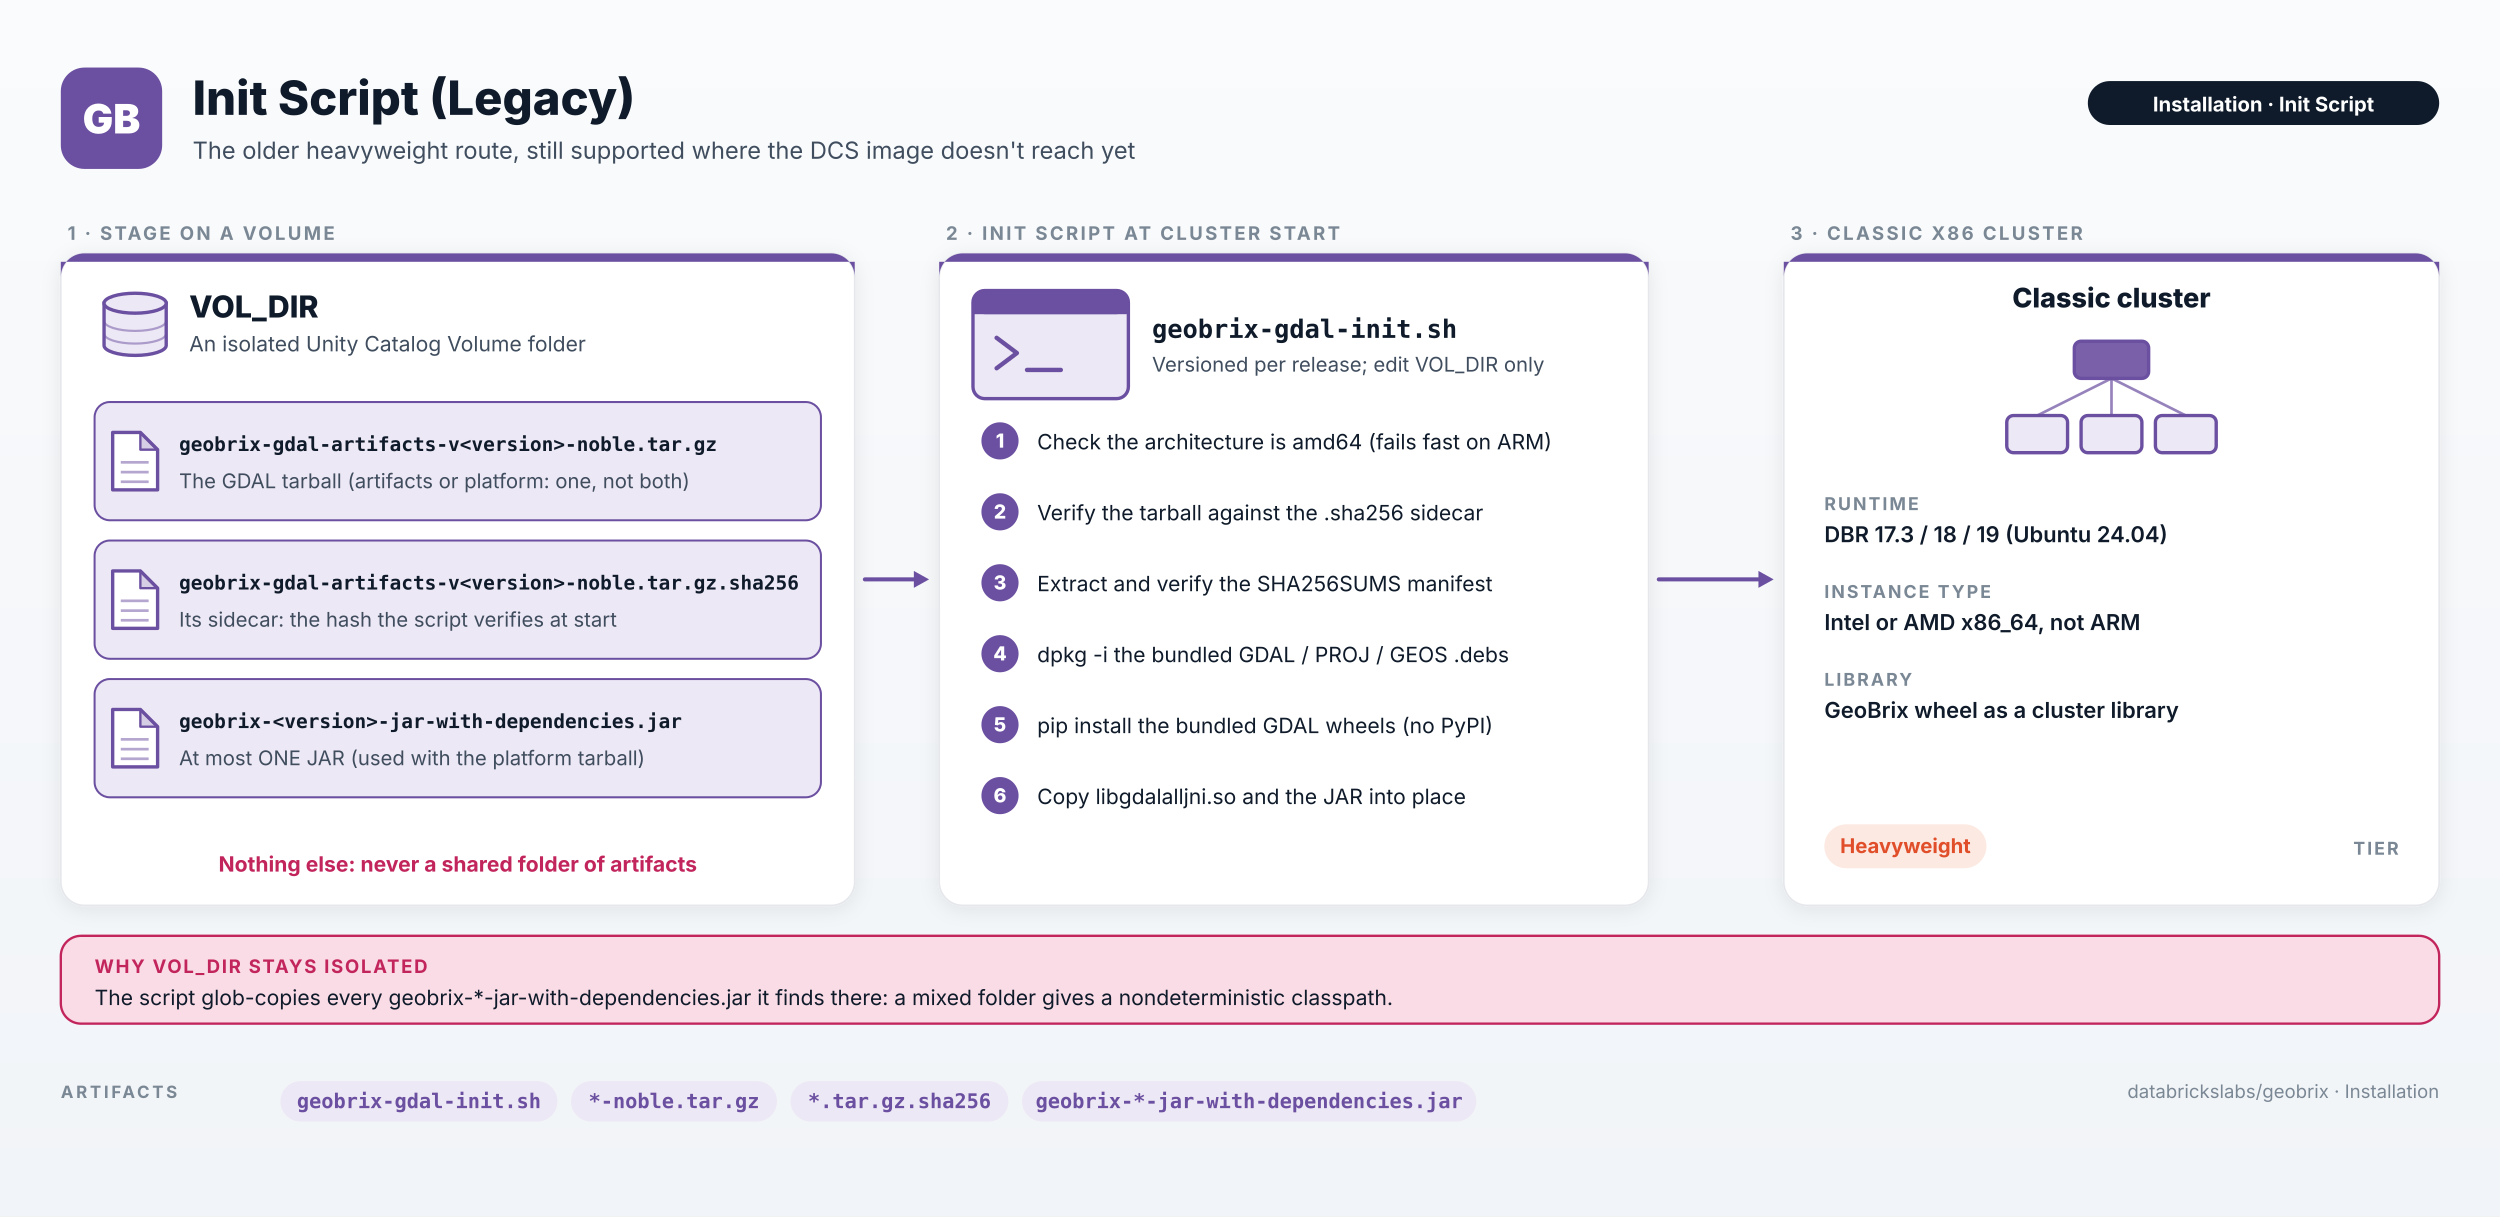
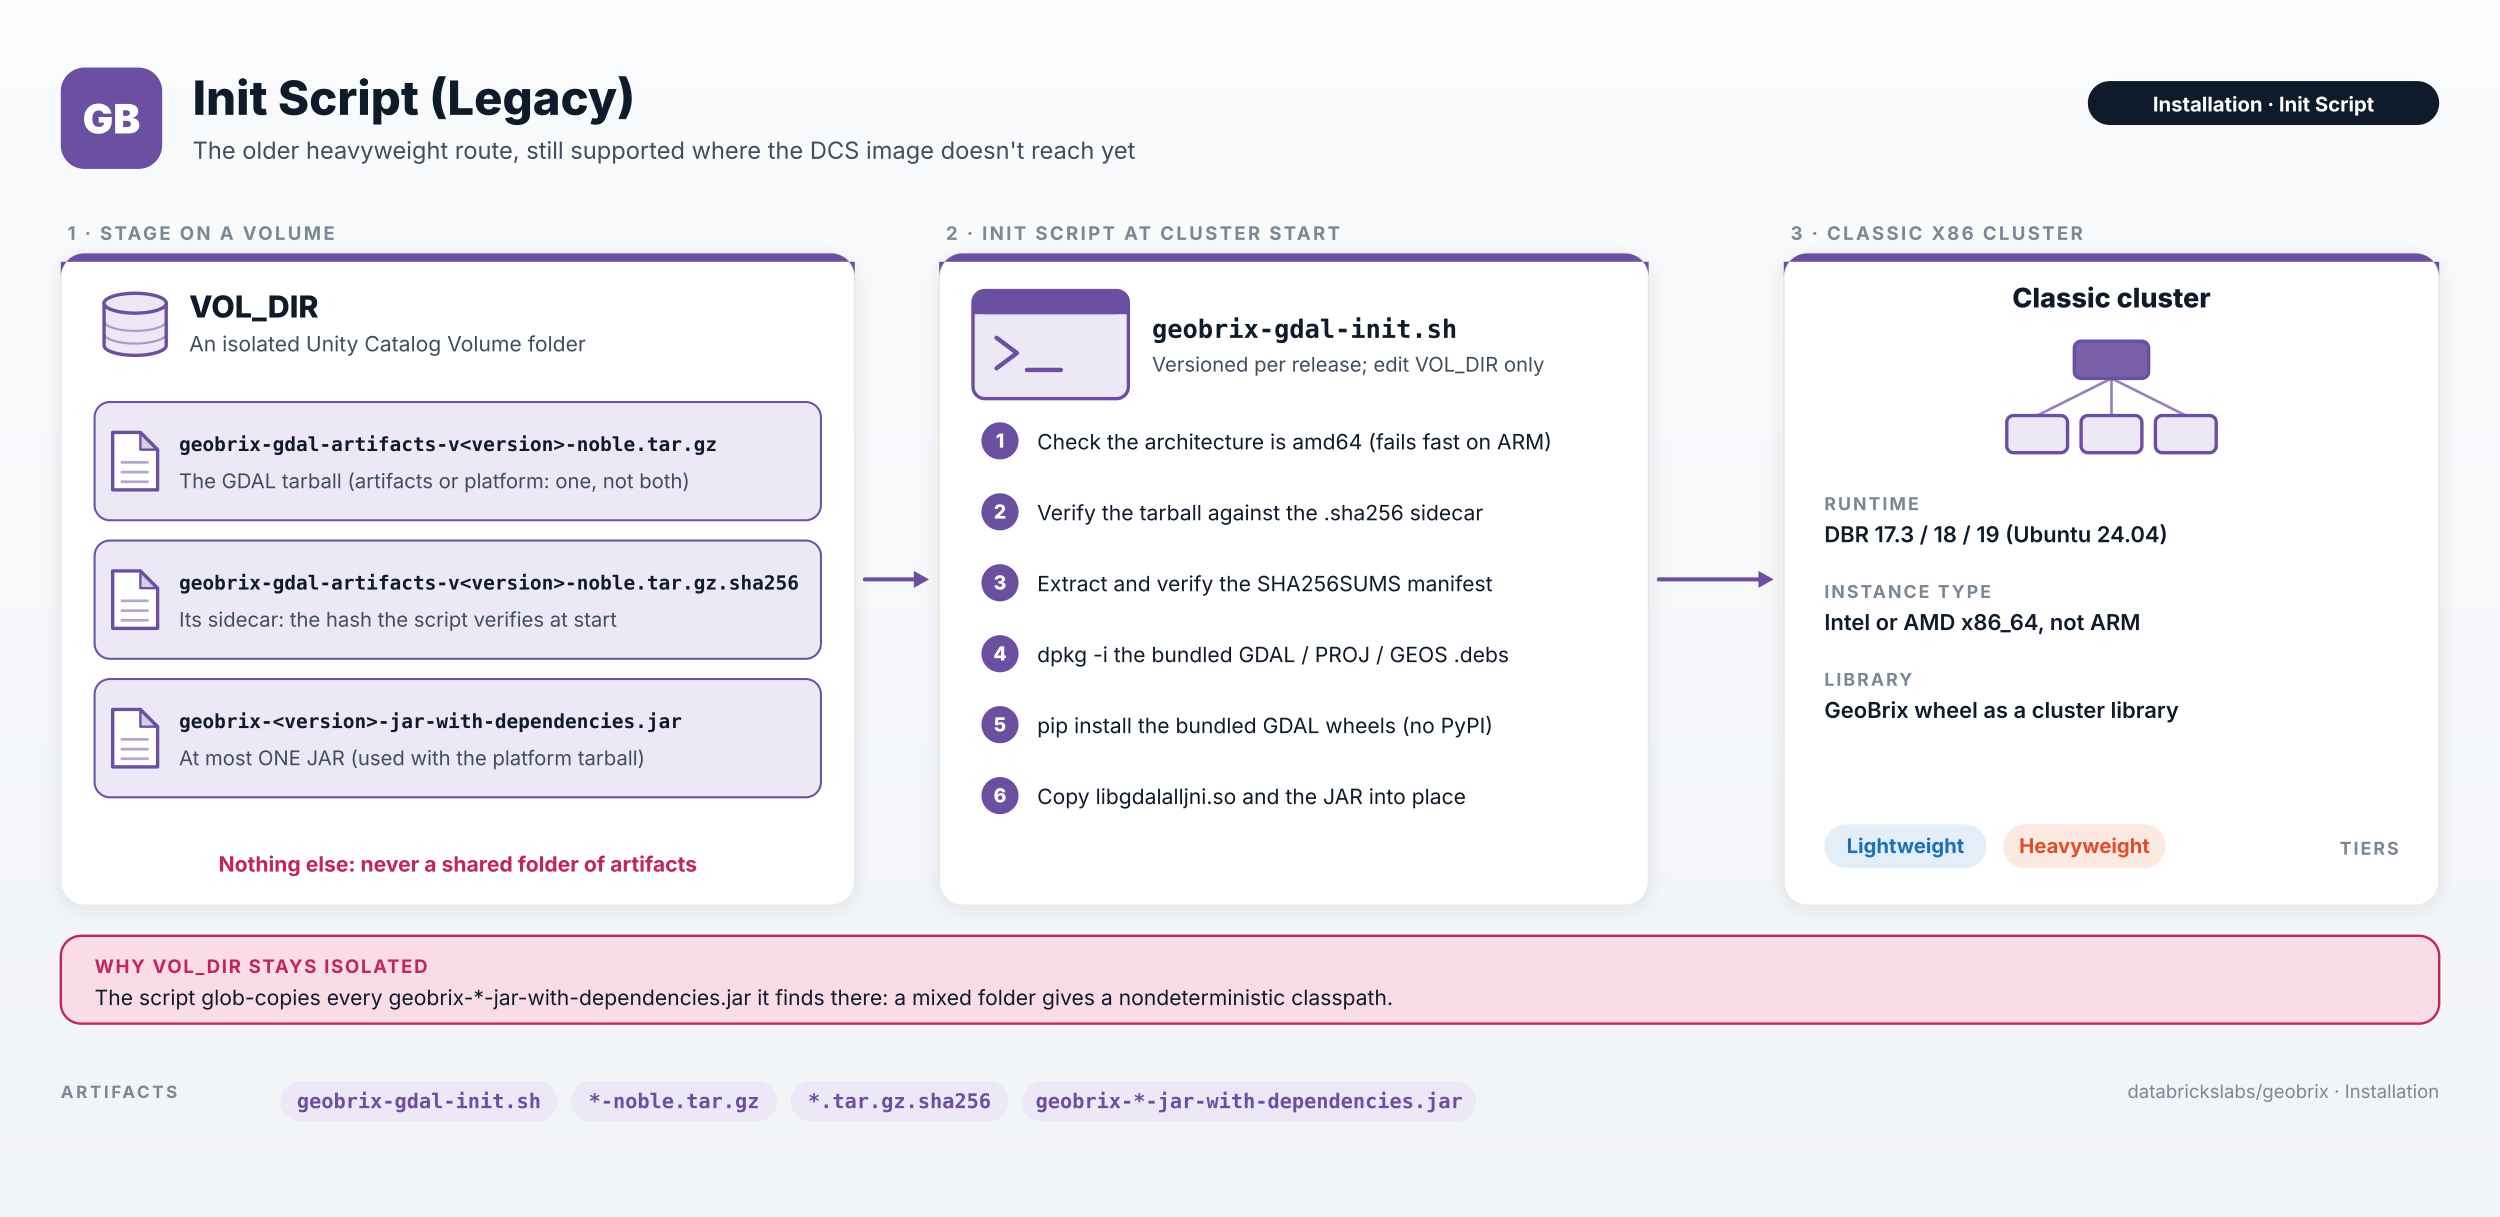
<svg xmlns="http://www.w3.org/2000/svg" viewBox="0 0 1480 720" width="1480" height="720" style="font-family: Inter, -apple-system, system-ui, sans-serif;">
  <defs>
    <filter id="card-shadow" x="-5%" y="-5%" width="110%" height="115%">
      <feDropShadow dx="0" dy="2" stdDeviation="6" flood-color="#0F1B2A" flood-opacity="0.08" />
    </filter>
    <linearGradient id="bg" x1="0" y1="0" x2="0" y2="1">
      <stop offset="0" stop-color="#FAFBFC" />
      <stop offset="1" stop-color="#F1F4F8" />
    </linearGradient>
  </defs>
  <rect x="0" y="0" width="1480" height="720" fill="url(#bg)" />
  <rect x="36" y="40" rx="14" ry="14" width="60" height="60" fill="#6B4FA0" />
  <text x="66.0" y="79.0" text-anchor="middle" font-family="Inter, -apple-system, system-ui, sans-serif" font-size="24" font-weight="900" fill="#FFFFFF">GB</text>
  <text x="114" y="68" font-family="Inter, -apple-system, system-ui, sans-serif" font-size="28" font-weight="800" fill="#0F1B2A" text-anchor="start">Init Script (Legacy)</text>
  <text x="114" y="94" font-family="Inter, -apple-system, system-ui, sans-serif" font-size="14" font-weight="400" fill="#3F4D5E" text-anchor="start">The older heavyweight route, still supported where the DCS image doesn't reach yet</text>
  <rect x="1236" y="48" rx="13" ry="13" width="208" height="26" fill="#0F1B2A" />
  <text x="1340.0" y="66" text-anchor="middle" font-family="Inter, -apple-system, system-ui, sans-serif" font-size="12" font-weight="700" fill="#FFFFFF">Installation  ·  Init Script</text>
  <text x="40" y="142" font-family="Inter, -apple-system, system-ui, sans-serif" font-size="11" font-weight="700" fill="#7A8794" text-anchor="start" letter-spacing="1.4">1 · STAGE ON A VOLUME</text>
  <rect x="36" y="150" rx="14" ry="14" width="470" height="386" fill="#FFFFFF" stroke="#E5E7EB" stroke-width="1" filter="url(#card-shadow)" />
  <path d="M 36 164 A 14 14 0 0 1 50 150 H 492 A 14 14 0 0 1 506 164 V 155 H 36 Z" fill="#6B4FA0" />
  <path d="M 61.6 179.5 V 204.5 A 18.4 5.9 0 0 0 98.4 204.5 V 179.5 Z" fill="#EDE8F5" stroke="#6B4FA0" stroke-width="2" />
  <ellipse cx="80.0" cy="179.5" rx="18.4" ry="5.9" fill="#EDE8F5" stroke="#6B4FA0" stroke-width="2" />
  <path d="M 61.6 190.0 A 18.4 5.9 0 0 0 98.4 190.0" fill="none" stroke="#6B4FA0" stroke-width="1.3" stroke-opacity="0.5" />
  <path d="M 61.6 197.5 A 18.4 5.9 0 0 0 98.4 197.5" fill="none" stroke="#6B4FA0" stroke-width="1.3" stroke-opacity="0.5" />
  <text x="112" y="188" font-family="Inter, -apple-system, system-ui, sans-serif" font-size="18" font-weight="800" fill="#0F1B2A" text-anchor="start">VOL_DIR</text>
  <text x="112" y="208" font-family="Inter, -apple-system, system-ui, sans-serif" font-size="12.5" font-weight="400" fill="#3F4D5E" text-anchor="start">An isolated Unity Catalog Volume folder</text>
  <rect x="56" y="238" rx="9" ry="9" width="430" height="70" fill="#EDE8F5" stroke="#6B4FA0" stroke-width="1.2" />
  <path d="M 66.7 256.0 H 83.1 L 93.3 266.2 V 290.0 H 66.7 Z" fill="#FFFFFF" stroke="#6B4FA0" stroke-width="2" stroke-linejoin="round" />
  <path d="M 83.1 256.0 V 266.2 H 93.3 Z" fill="#6B4FA0" fill-opacity="0.28" stroke="#6B4FA0" stroke-width="1.4" stroke-linejoin="round" />
  <line x1="71.5" y1="273.7" x2="88.0" y2="273.7" stroke="#6B4FA0" stroke-width="1.6" stroke-opacity="0.5" />
  <line x1="71.5" y1="279.5" x2="88.0" y2="279.5" stroke="#6B4FA0" stroke-width="1.6" stroke-opacity="0.5" />
  <line x1="71.5" y1="285.2" x2="88.0" y2="285.2" stroke="#6B4FA0" stroke-width="1.6" stroke-opacity="0.5" />
  <text x="106" y="267" font-family="ui-monospace, SFMono-Regular, Menlo, Consolas, monospace" font-size="11.5" font-weight="700" fill="#0F1B2A" text-anchor="start">geobrix-gdal-artifacts-v&lt;version&gt;-noble.tar.gz</text>
  <text x="106" y="289" font-family="Inter, -apple-system, system-ui, sans-serif" font-size="12" font-weight="400" fill="#3F4D5E" text-anchor="start">The GDAL tarball (artifacts or platform: one, not both)</text>
  <rect x="56" y="320" rx="9" ry="9" width="430" height="70" fill="#EDE8F5" stroke="#6B4FA0" stroke-width="1.2" />
  <path d="M 66.7 338.0 H 83.1 L 93.3 348.2 V 372.0 H 66.7 Z" fill="#FFFFFF" stroke="#6B4FA0" stroke-width="2" stroke-linejoin="round" />
  <path d="M 83.1 338.0 V 348.2 H 93.3 Z" fill="#6B4FA0" fill-opacity="0.28" stroke="#6B4FA0" stroke-width="1.4" stroke-linejoin="round" />
  <line x1="71.5" y1="355.7" x2="88.0" y2="355.7" stroke="#6B4FA0" stroke-width="1.6" stroke-opacity="0.5" />
  <line x1="71.5" y1="361.5" x2="88.0" y2="361.5" stroke="#6B4FA0" stroke-width="1.6" stroke-opacity="0.5" />
  <line x1="71.5" y1="367.2" x2="88.0" y2="367.2" stroke="#6B4FA0" stroke-width="1.6" stroke-opacity="0.5" />
  <text x="106" y="349" font-family="ui-monospace, SFMono-Regular, Menlo, Consolas, monospace" font-size="11.5" font-weight="700" fill="#0F1B2A" text-anchor="start">geobrix-gdal-artifacts-v&lt;version&gt;-noble.tar.gz.sha256</text>
  <text x="106" y="371" font-family="Inter, -apple-system, system-ui, sans-serif" font-size="12" font-weight="400" fill="#3F4D5E" text-anchor="start">Its sidecar: the hash the script verifies at start</text>
  <rect x="56" y="402" rx="9" ry="9" width="430" height="70" fill="#EDE8F5" stroke="#6B4FA0" stroke-width="1.2" />
  <path d="M 66.7 420.0 H 83.1 L 93.3 430.2 V 454.0 H 66.7 Z" fill="#FFFFFF" stroke="#6B4FA0" stroke-width="2" stroke-linejoin="round" />
  <path d="M 83.1 420.0 V 430.2 H 93.3 Z" fill="#6B4FA0" fill-opacity="0.28" stroke="#6B4FA0" stroke-width="1.4" stroke-linejoin="round" />
  <line x1="71.5" y1="437.7" x2="88.0" y2="437.7" stroke="#6B4FA0" stroke-width="1.6" stroke-opacity="0.5" />
  <line x1="71.5" y1="443.5" x2="88.0" y2="443.5" stroke="#6B4FA0" stroke-width="1.6" stroke-opacity="0.5" />
  <line x1="71.5" y1="449.2" x2="88.0" y2="449.2" stroke="#6B4FA0" stroke-width="1.6" stroke-opacity="0.5" />
  <text x="106" y="431" font-family="ui-monospace, SFMono-Regular, Menlo, Consolas, monospace" font-size="11.5" font-weight="700" fill="#0F1B2A" text-anchor="start">geobrix-&lt;version&gt;-jar-with-dependencies.jar</text>
  <text x="106" y="453" font-family="Inter, -apple-system, system-ui, sans-serif" font-size="12" font-weight="400" fill="#3F4D5E" text-anchor="start">At most ONE JAR (used with the platform tarball)</text>
  <text x="271.0" y="516" font-family="Inter, -apple-system, system-ui, sans-serif" font-size="12.5" font-weight="700" fill="#C2255C" text-anchor="middle">Nothing else: never a shared folder of artifacts</text>
  <text x="560" y="142" font-family="Inter, -apple-system, system-ui, sans-serif" font-size="11" font-weight="700" fill="#7A8794" text-anchor="start" letter-spacing="1.4">2 · INIT SCRIPT AT CLUSTER START</text>
  <rect x="556" y="150" rx="14" ry="14" width="420" height="386" fill="#FFFFFF" stroke="#E5E7EB" stroke-width="1" filter="url(#card-shadow)" />
  <path d="M 556 164 A 14 14 0 0 1 570 150 H 962 A 14 14 0 0 1 976 164 V 155 H 556 Z" fill="#6B4FA0" />
  <rect x="576.0" y="172.0" rx="7" ry="7" width="92" height="64" fill="#EDE8F5" stroke="#6B4FA0" stroke-width="2" />
  <rect x="576.0" y="172.0" rx="7" ry="7" width="92" height="14" fill="#6B4FA0" />
  <rect x="576.0" y="180.0" width="92" height="6" fill="#6B4FA0" />
  <path d="M 590.0 200.0 L 602.0 209.0 L 590.0 218.0" fill="none" stroke="#6B4FA0" stroke-width="2.6" stroke-linecap="round" stroke-linejoin="round" />
  <line x1="608.0" y1="219.0" x2="628.0" y2="219.0" stroke="#6B4FA0" stroke-width="2.6" stroke-linecap="round" />
  <text x="682" y="200" font-family="ui-monospace, SFMono-Regular, Menlo, Consolas, monospace" font-size="15" font-weight="800" fill="#0F1B2A" text-anchor="start">geobrix-gdal-init.sh</text>
  <text x="682" y="220" font-family="Inter, -apple-system, system-ui, sans-serif" font-size="12" font-weight="400" fill="#3F4D5E" text-anchor="start">Versioned per release; edit VOL_DIR only</text>
  <circle cx="592" cy="261" r="11" fill="#6B4FA0" />
  <text x="592" y="265" font-family="Inter, -apple-system, system-ui, sans-serif" font-size="11.5" font-weight="800" fill="#FFFFFF" text-anchor="middle">1</text>
  <text x="614" y="266" font-family="Inter, -apple-system, system-ui, sans-serif" font-size="12.5" font-weight="400" fill="#0F1B2A" text-anchor="start">Check the architecture is amd64 (fails fast on ARM)</text>
  <circle cx="592" cy="303" r="11" fill="#6B4FA0" />
  <text x="592" y="307" font-family="Inter, -apple-system, system-ui, sans-serif" font-size="11.5" font-weight="800" fill="#FFFFFF" text-anchor="middle">2</text>
  <text x="614" y="308" font-family="Inter, -apple-system, system-ui, sans-serif" font-size="12.5" font-weight="400" fill="#0F1B2A" text-anchor="start">Verify the tarball against the .sha256 sidecar</text>
  <circle cx="592" cy="345" r="11" fill="#6B4FA0" />
  <text x="592" y="349" font-family="Inter, -apple-system, system-ui, sans-serif" font-size="11.5" font-weight="800" fill="#FFFFFF" text-anchor="middle">3</text>
  <text x="614" y="350" font-family="Inter, -apple-system, system-ui, sans-serif" font-size="12.5" font-weight="400" fill="#0F1B2A" text-anchor="start">Extract and verify the SHA256SUMS manifest</text>
  <circle cx="592" cy="387" r="11" fill="#6B4FA0" />
  <text x="592" y="391" font-family="Inter, -apple-system, system-ui, sans-serif" font-size="11.5" font-weight="800" fill="#FFFFFF" text-anchor="middle">4</text>
  <text x="614" y="392" font-family="Inter, -apple-system, system-ui, sans-serif" font-size="12.5" font-weight="400" fill="#0F1B2A" text-anchor="start">dpkg -i the bundled GDAL / PROJ / GEOS .debs</text>
  <circle cx="592" cy="429" r="11" fill="#6B4FA0" />
  <text x="592" y="433" font-family="Inter, -apple-system, system-ui, sans-serif" font-size="11.5" font-weight="800" fill="#FFFFFF" text-anchor="middle">5</text>
  <text x="614" y="434" font-family="Inter, -apple-system, system-ui, sans-serif" font-size="12.5" font-weight="400" fill="#0F1B2A" text-anchor="start">pip install the bundled GDAL wheels (no PyPI)</text>
  <circle cx="592" cy="471" r="11" fill="#6B4FA0" />
  <text x="592" y="475" font-family="Inter, -apple-system, system-ui, sans-serif" font-size="11.5" font-weight="800" fill="#FFFFFF" text-anchor="middle">6</text>
  <text x="614" y="476" font-family="Inter, -apple-system, system-ui, sans-serif" font-size="12.5" font-weight="400" fill="#0F1B2A" text-anchor="start">Copy libgdalalljni.so and the JAR into place</text>
  <text x="1060" y="142" font-family="Inter, -apple-system, system-ui, sans-serif" font-size="11" font-weight="700" fill="#7A8794" text-anchor="start" letter-spacing="1.4">3 · CLASSIC X86 CLUSTER</text>
  <rect x="1056" y="150" rx="14" ry="14" width="388" height="386" fill="#FFFFFF" stroke="#E5E7EB" stroke-width="1" filter="url(#card-shadow)" />
  <path d="M 1056 164 A 14 14 0 0 1 1070 150 H 1430 A 14 14 0 0 1 1444 164 V 155 H 1056 Z" fill="#6B4FA0" />
  <text x="1250.0" y="182" font-family="Inter, -apple-system, system-ui, sans-serif" font-size="16" font-weight="800" fill="#0F1B2A" text-anchor="middle">Classic cluster</text>
  <rect x="1228.0" y="202" rx="4" ry="4" width="44" height="22" fill="#6B4FA0" fill-opacity="0.9" stroke="#6B4FA0" stroke-width="2" />
  <rect x="1188.0" y="246" rx="4" ry="4" width="36" height="22" fill="#EDE8F5" stroke="#6B4FA0" stroke-width="2" />
  <line x1="1250.0" y1="224" x2="1206.0" y2="246" stroke="#6B4FA0" stroke-width="1.6" stroke-opacity="0.7" />
  <rect x="1232.0" y="246" rx="4" ry="4" width="36" height="22" fill="#EDE8F5" stroke="#6B4FA0" stroke-width="2" />
  <line x1="1250.0" y1="224" x2="1250.0" y2="246" stroke="#6B4FA0" stroke-width="1.6" stroke-opacity="0.7" />
  <rect x="1276.0" y="246" rx="4" ry="4" width="36" height="22" fill="#EDE8F5" stroke="#6B4FA0" stroke-width="2" />
  <line x1="1250.0" y1="224" x2="1294.0" y2="246" stroke="#6B4FA0" stroke-width="1.6" stroke-opacity="0.7" />
  <text x="1080" y="302" font-family="Inter, -apple-system, system-ui, sans-serif" font-size="10.5" font-weight="700" fill="#7A8794" text-anchor="start" letter-spacing="1.2">RUNTIME</text>
  <text x="1080" y="321" font-family="Inter, -apple-system, system-ui, sans-serif" font-size="13" font-weight="600" fill="#0F1B2A" text-anchor="start">DBR 17.3 / 18 / 19 (Ubuntu 24.04)</text>
  <text x="1080" y="354" font-family="Inter, -apple-system, system-ui, sans-serif" font-size="10.5" font-weight="700" fill="#7A8794" text-anchor="start" letter-spacing="1.2">INSTANCE TYPE</text>
  <text x="1080" y="373" font-family="Inter, -apple-system, system-ui, sans-serif" font-size="13" font-weight="600" fill="#0F1B2A" text-anchor="start">Intel or AMD x86_64, not ARM</text>
  <text x="1080" y="406" font-family="Inter, -apple-system, system-ui, sans-serif" font-size="10.5" font-weight="700" fill="#7A8794" text-anchor="start" letter-spacing="1.2">LIBRARY</text>
  <text x="1080" y="425" font-family="Inter, -apple-system, system-ui, sans-serif" font-size="13" font-weight="600" fill="#0F1B2A" text-anchor="start">GeoBrix wheel as a cluster library</text>
-   <rect x="1080" y="488" rx="13" ry="13" width="96" height="26" fill="#FCE9E2" />
-   <text x="1128.0" y="505.0" text-anchor="middle" font-family="Inter, -apple-system, system-ui, sans-serif" font-size="12" font-weight="700" fill="#E04E2A">Heavyweight</text>
-   <text x="1420" y="506" font-family="Inter, -apple-system, system-ui, sans-serif" font-size="10.5" font-weight="700" fill="#7A8794" text-anchor="end" letter-spacing="1.2">TIER</text>
+   <rect x="1080" y="488" rx="13" ry="13" width="96" height="26" fill="#E3EEF8" />
+   <text x="1128.0" y="505.0" text-anchor="middle" font-family="Inter, -apple-system, system-ui, sans-serif" font-size="12" font-weight="700" fill="#1F6FB5">Lightweight</text>
+   <rect x="1186" y="488" rx="13" ry="13" width="96" height="26" fill="#FCE9E2" />
+   <text x="1234.0" y="505.0" text-anchor="middle" font-family="Inter, -apple-system, system-ui, sans-serif" font-size="12" font-weight="700" fill="#E04E2A">Heavyweight</text>
+   <text x="1420" y="506" font-family="Inter, -apple-system, system-ui, sans-serif" font-size="10.5" font-weight="700" fill="#7A8794" text-anchor="end" letter-spacing="1.2">TIERS</text>
  <line x1="512.0" y1="343.0" x2="541.0" y2="343.0" stroke="#6B4FA0" stroke-width="2.4" stroke-linecap="round" />
  <polygon points="550.0,343.0 541.0,348.0 541.0,338.0" fill="#6B4FA0" />
  <line x1="982.0" y1="343.0" x2="1041.0" y2="343.0" stroke="#6B4FA0" stroke-width="2.4" stroke-linecap="round" />
  <polygon points="1050.0,343.0 1041.0,348.0 1041.0,338.0" fill="#6B4FA0" />
  <rect x="36" y="554" rx="12" ry="12" width="1408" height="52" fill="#FADCE6" stroke="#C2255C" stroke-width="1.4" />
  <text x="56" y="576" font-family="Inter, -apple-system, system-ui, sans-serif" font-size="11" font-weight="700" fill="#C2255C" text-anchor="start" letter-spacing="1.0">WHY VOL_DIR STAYS ISOLATED</text>
  <text x="56" y="595" font-family="Inter, -apple-system, system-ui, sans-serif" font-size="12.5" font-weight="400" fill="#0F1B2A" text-anchor="start">The script glob-copies every geobrix-*-jar-with-dependencies.jar it finds there: a mixed folder gives a nondeterministic classpath.</text>
  <text x="36" y="650" font-family="Inter, -apple-system, system-ui, sans-serif" font-size="10" font-weight="700" fill="#7A8794" text-anchor="start" letter-spacing="1.6">ARTIFACTS</text>
  <rect x="166" y="640" rx="12" ry="12" width="164" height="24" fill="#EDE8F5" />
  <text x="248.0" y="656.0" text-anchor="middle" font-family="ui-monospace, SFMono-Regular, Menlo, Consolas, monospace" font-size="12" font-weight="700" fill="#6B4FA0">geobrix-gdal-init.sh</text>
  <rect x="338" y="640" rx="12" ry="12" width="122" height="24" fill="#EDE8F5" />
  <text x="399.0" y="656.0" text-anchor="middle" font-family="ui-monospace, SFMono-Regular, Menlo, Consolas, monospace" font-size="12" font-weight="700" fill="#6B4FA0">*-noble.tar.gz</text>
  <rect x="468" y="640" rx="12" ry="12" width="129" height="24" fill="#EDE8F5" />
  <text x="532.5" y="656.0" text-anchor="middle" font-family="ui-monospace, SFMono-Regular, Menlo, Consolas, monospace" font-size="12" font-weight="700" fill="#6B4FA0">*.tar.gz.sha256</text>
  <rect x="605" y="640" rx="12" ry="12" width="269" height="24" fill="#EDE8F5" />
  <text x="739.5" y="656.0" text-anchor="middle" font-family="ui-monospace, SFMono-Regular, Menlo, Consolas, monospace" font-size="12" font-weight="700" fill="#6B4FA0">geobrix-*-jar-with-dependencies.jar</text>
  <text x="1444" y="650" font-family="Inter, -apple-system, system-ui, sans-serif" font-size="11" font-weight="400" fill="#7A8794" text-anchor="end">databrickslabs/geobrix  ·  Installation</text>
</svg>
